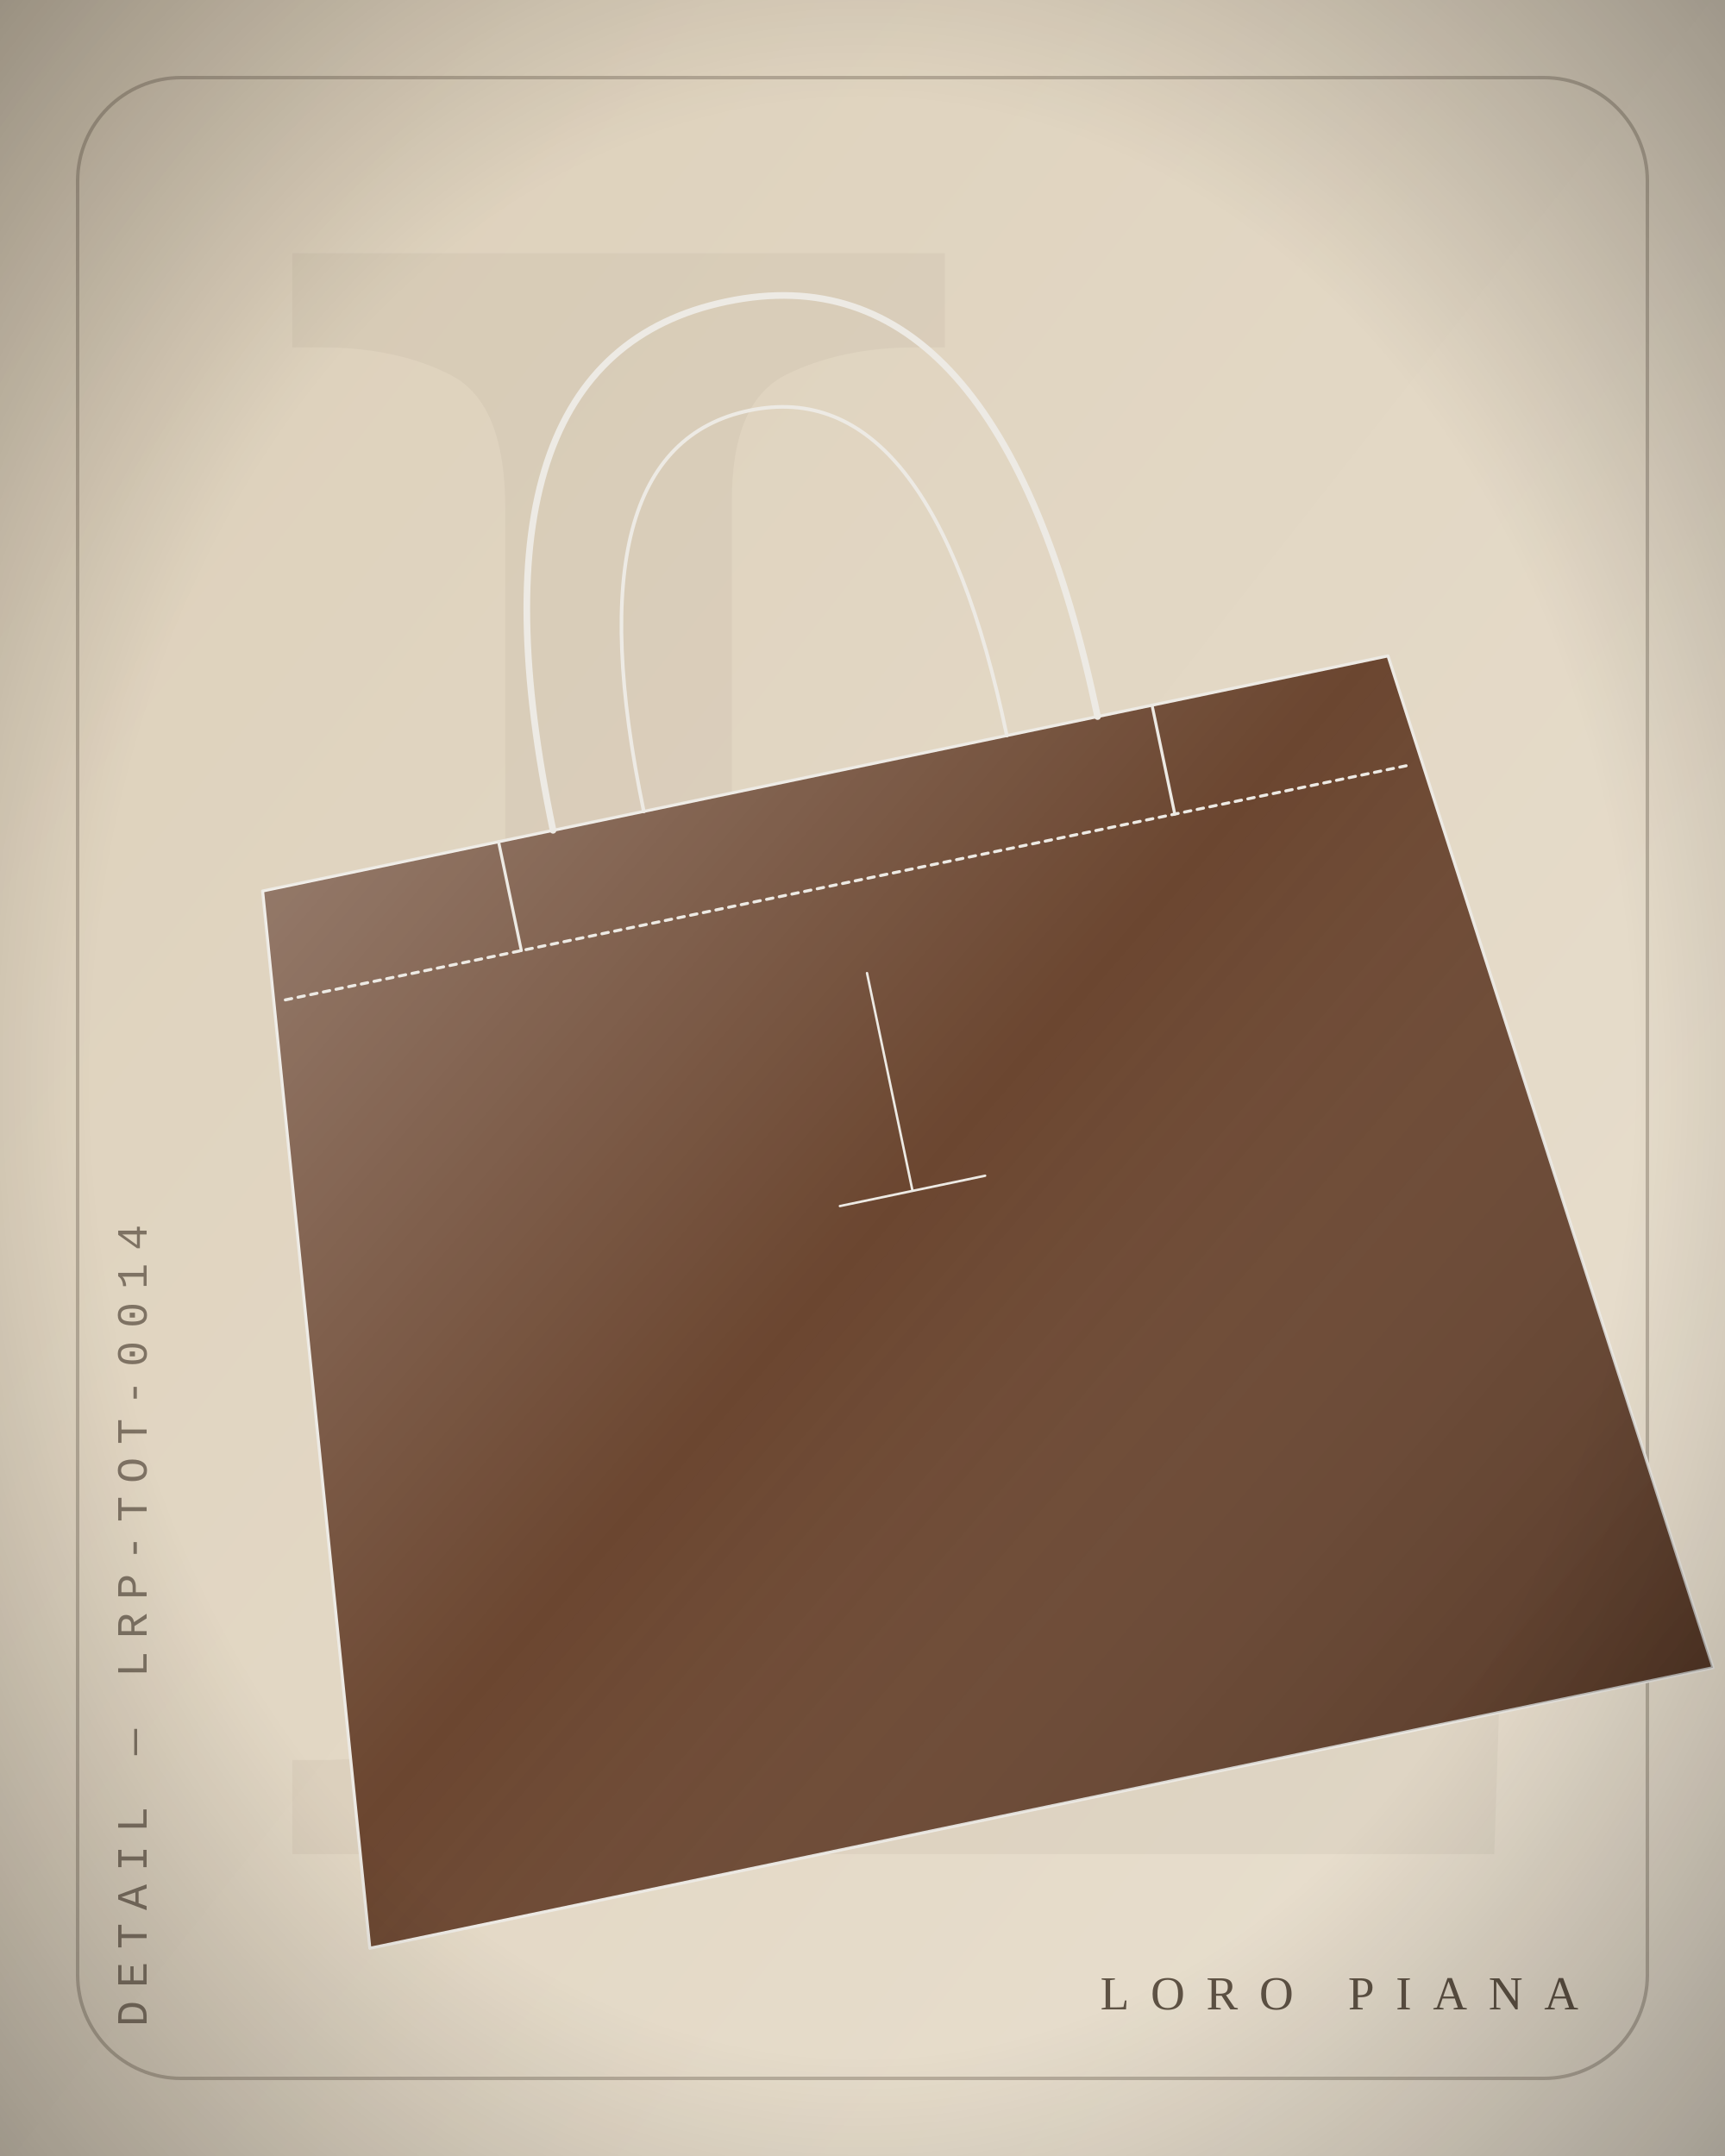
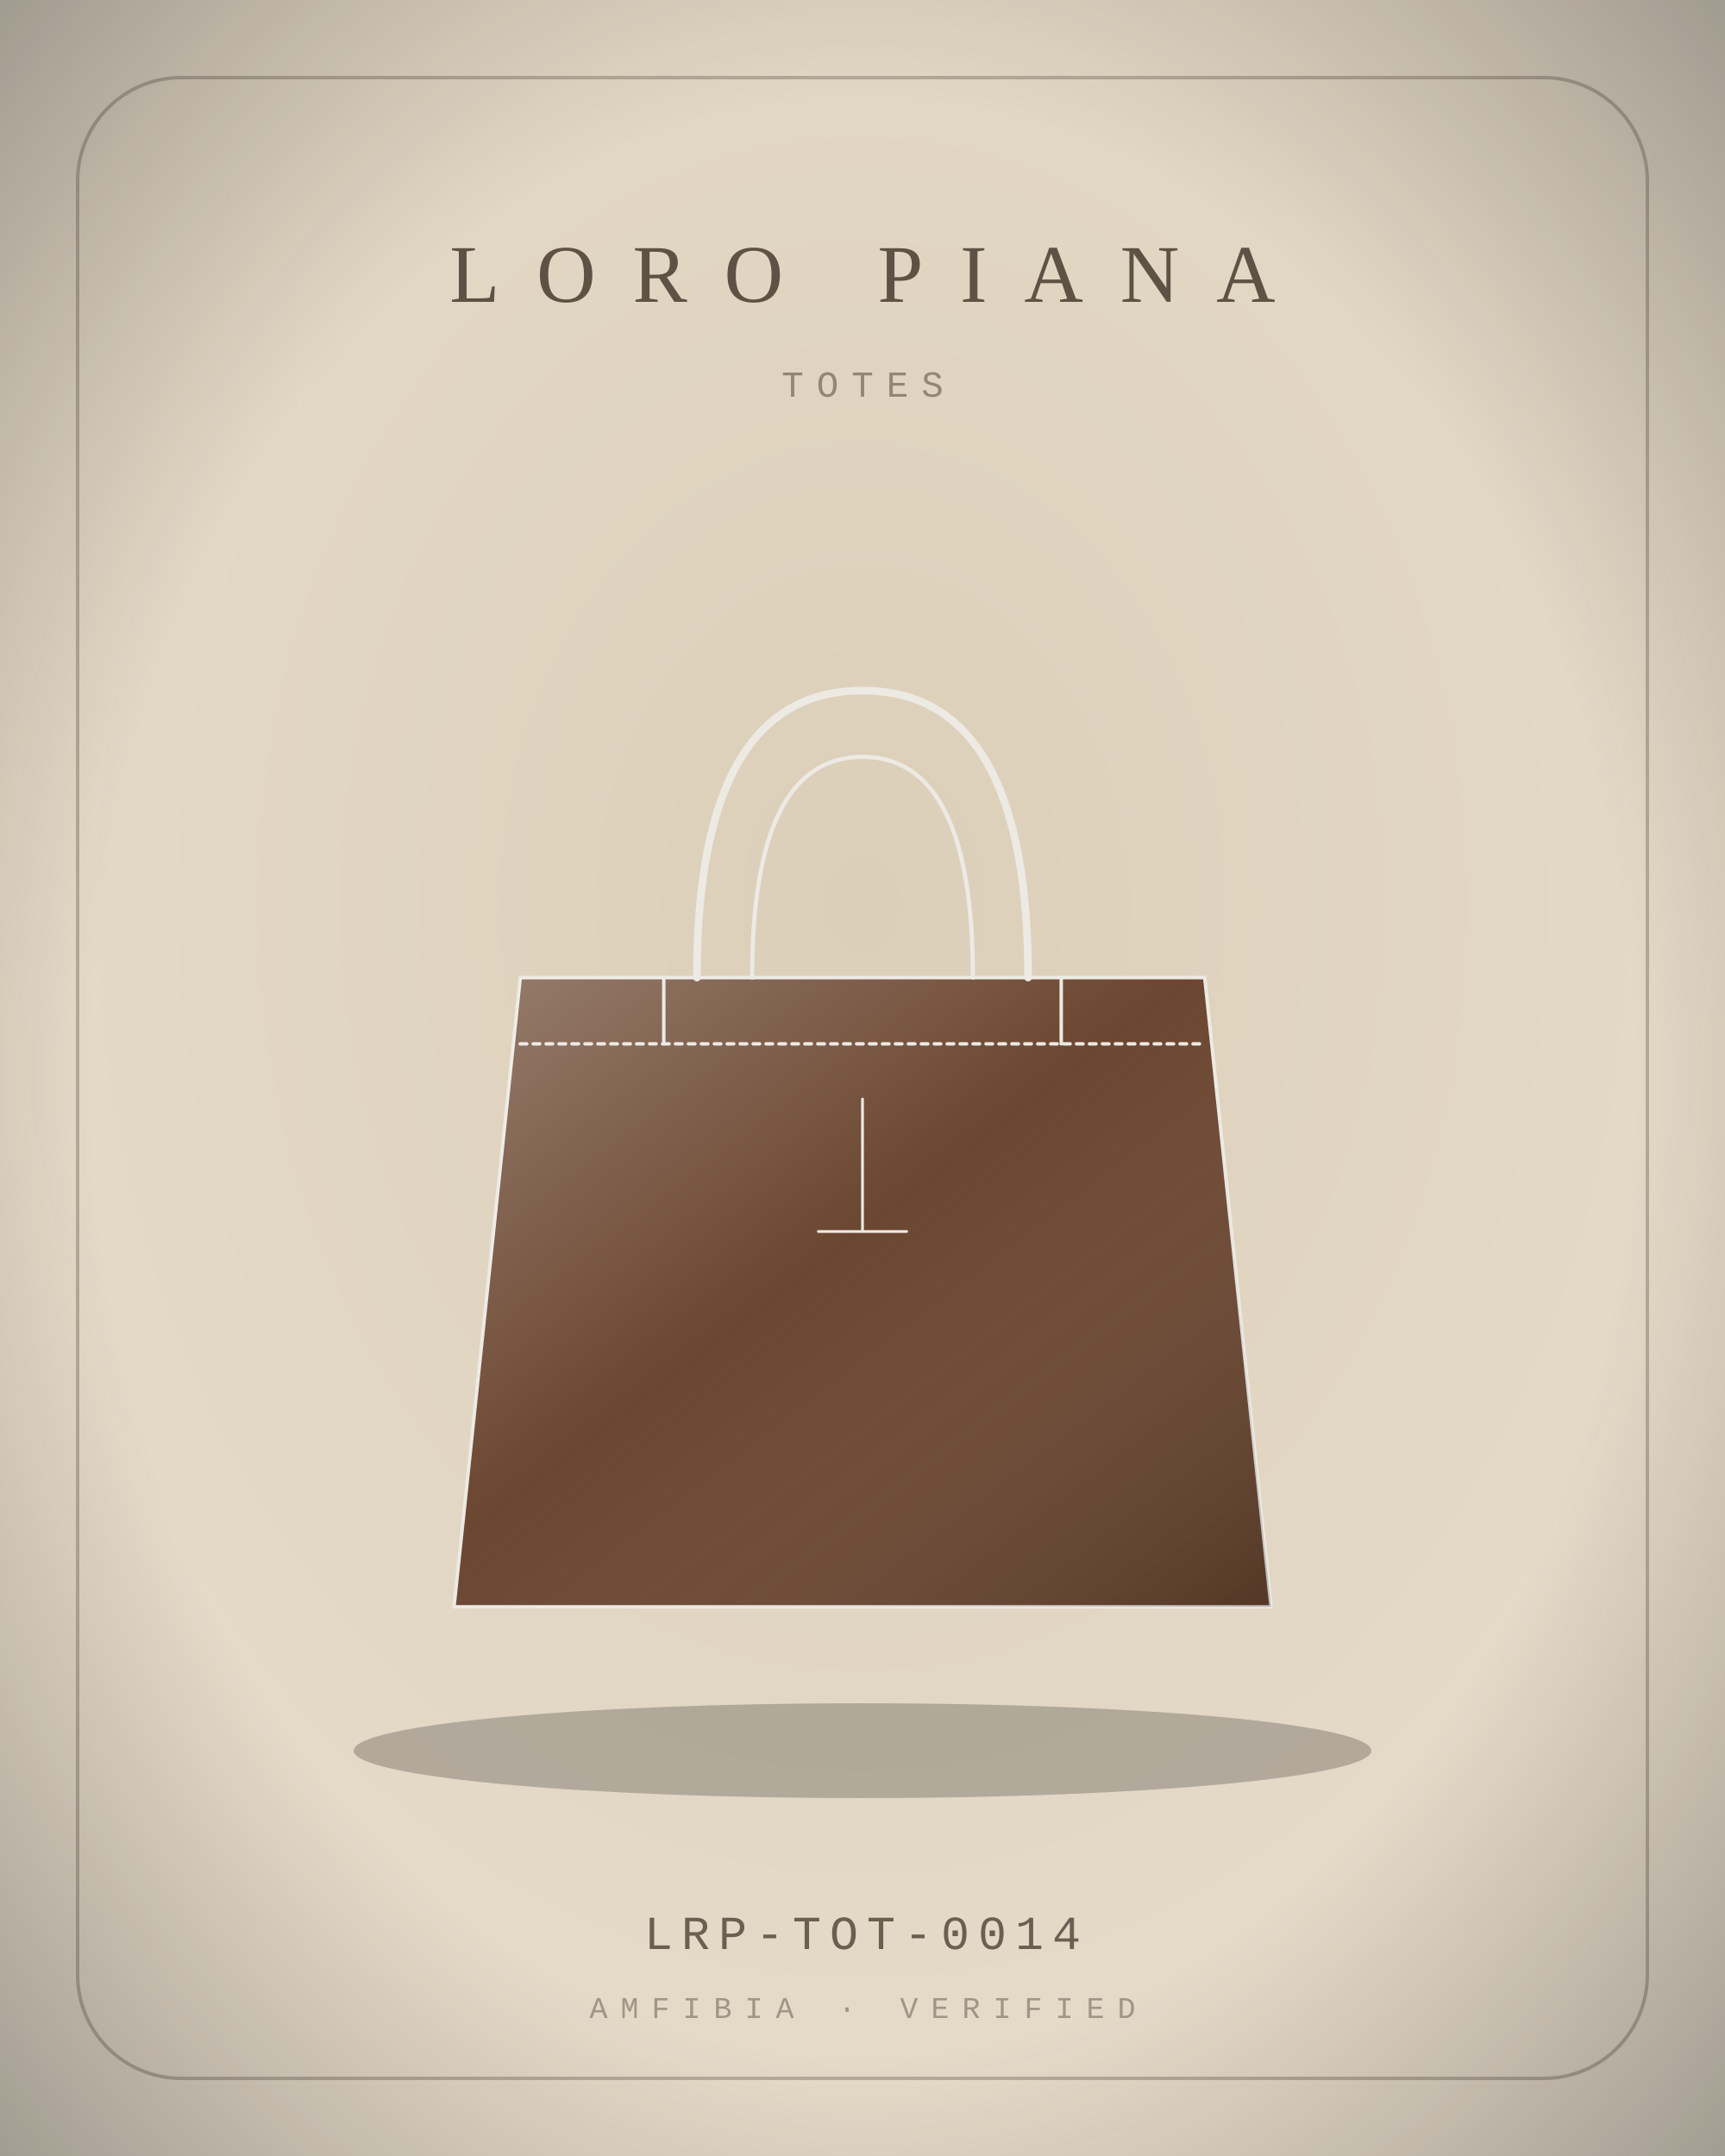
<svg xmlns="http://www.w3.org/2000/svg" viewBox="0 0 400 500" width="800" height="1000">
  <defs>
    <radialGradient id="bg" cx="50%" cy="42%" r="80%">
      <stop offset="0" stop-color="#DCCFB9" />
      <stop offset="1" stop-color="#E9E0D0" />
    </radialGradient>
    <linearGradient id="bgd" x1="0" y1="0" x2="1" y2="1">
      <stop offset="0" stop-color="#DCCFB9" />
      <stop offset="1" stop-color="#E9E0D0" />
    </linearGradient>
    <linearGradient id="sheen" x1="0" y1="0" x2="1" y2="1">
      <stop offset="0" stop-color="#fff" stop-opacity=".30" />
      <stop offset=".45" stop-color="#fff" stop-opacity="0" />
      <stop offset="1" stop-color="#000" stop-opacity=".22" />
    </linearGradient>
    <linearGradient id="multi" x1="0" y1="0" x2="1" y2="1">
      <stop offset="0" stop-color="#B3122E" />
      <stop offset=".35" stop-color="#C9A227" />
      <stop offset=".7" stop-color="#2F5D46" />
      <stop offset="1" stop-color="#3557A0" />
    </linearGradient>
    <radialGradient id="vig" cx="50%" cy="50%" r="75%">
      <stop offset=".6" stop-color="#000" stop-opacity="0" />
      <stop offset="1" stop-color="#000" stop-opacity=".35" />
    </radialGradient>
  </defs>
-   <rect width="400" height="500" fill="url(#bgd)" />
-   <text x="210" y="430" text-anchor="middle" font-family="Georgia, serif" font-size="520" fill="#5E5244" opacity="0.06">L</text>
+   <rect width="400" height="500" fill="url(#bg)" />
  <rect x="18" y="18" width="364" height="464" rx="24" fill="none" stroke="#5E5244" stroke-width="0.8" opacity="0.35" />
-   <g transform="rotate(-11.8 200 250) translate(-9 20) scale(2.15)">
-     <path d="M38 74 L162 74 L174 188 L26 188 Z" fill="#6B4630" stroke="#EDEAE4" stroke-width="1.4" stroke-linejoin="round" stroke-linecap="round" vector-effect="non-scaling-stroke" />
+   <ellipse cx="200" cy="406" rx="118" ry="11" fill="#000" opacity="0.22" />
+   <g transform="translate(72 132) scale(1.28)">
+     <path d="M38 74 L162 74 L174 188 L26 188 Z" fill="#6B4630" stroke="#EDEAE4" stroke-width="1.6" stroke-linejoin="round" stroke-linecap="round" vector-effect="non-scaling-stroke" />
    <path d="M38 74 L162 74 L174 188 L26 188 Z" fill="url(#sheen)" stroke="none" />
-     <path d="M70 74 Q70 22 100 22 Q130 22 130 74" fill="none" stroke="#EDEAE4" stroke-width="3.08" stroke-linejoin="round" stroke-linecap="round" vector-effect="non-scaling-stroke" />
-     <path d="M80 74 Q80 34 100 34 Q120 34 120 74" fill="none" stroke="#EDEAE4" stroke-width="1.68" stroke-linejoin="round" stroke-linecap="round" vector-effect="non-scaling-stroke" />
-     <path d="M38 86 L162 86" fill="none" stroke="#EDEAE4" stroke-width="1.4" stroke-dasharray="3 3" stroke-linejoin="round" stroke-linecap="round" vector-effect="non-scaling-stroke" />
-     <path d="M64 74 L64 86 M136 74 L136 86" fill="none" stroke="#EDEAE4" stroke-width="1.4" stroke-linejoin="round" stroke-linecap="round" vector-effect="non-scaling-stroke" />
-     <path d="M100 96 L100 120 M92 120 L108 120" fill="none" stroke="#EDEAE4" stroke-width="1.12" stroke-linejoin="round" stroke-linecap="round" vector-effect="non-scaling-stroke" />
-   </g>
-   <g transform="translate(34 470) rotate(-90)">
-     <text x="0" y="0" text-anchor="start" font-family="'Courier New', Courier, monospace" font-size="10" letter-spacing="3" fill="#5E5244" opacity="0.75">DETAIL — LRP-TOT-0014</text>
+     <path d="M70 74 Q70 22 100 22 Q130 22 130 74" fill="none" stroke="#EDEAE4" stroke-width="3.52" stroke-linejoin="round" stroke-linecap="round" vector-effect="non-scaling-stroke" />
+     <path d="M80 74 Q80 34 100 34 Q120 34 120 74" fill="none" stroke="#EDEAE4" stroke-width="1.92" stroke-linejoin="round" stroke-linecap="round" vector-effect="non-scaling-stroke" />
+     <path d="M38 86 L162 86" fill="none" stroke="#EDEAE4" stroke-width="1.6" stroke-dasharray="3 3" stroke-linejoin="round" stroke-linecap="round" vector-effect="non-scaling-stroke" />
+     <path d="M64 74 L64 86 M136 74 L136 86" fill="none" stroke="#EDEAE4" stroke-width="1.6" stroke-linejoin="round" stroke-linecap="round" vector-effect="non-scaling-stroke" />
+     <path d="M100 96 L100 120 M92 120 L108 120" fill="none" stroke="#EDEAE4" stroke-width="1.28" stroke-linejoin="round" stroke-linecap="round" vector-effect="non-scaling-stroke" />
  </g>
  <g>
-     <text x="366" y="466" text-anchor="end" font-size="11" fill="#5E5244" font-family="Georgia, 'Times New Roman', serif" font-weight="400" letter-spacing="4.95">LORO PIANA</text>
+     <text x="200" y="70" text-anchor="middle" font-size="19" fill="#5E5244" font-family="Georgia, 'Times New Roman', serif" font-weight="400" letter-spacing="8.55">LORO PIANA</text>
  </g>
+   <text x="200" y="92" text-anchor="middle" font-family="'Courier New', Courier, monospace" font-size="8.5" letter-spacing="3" fill="#5E5244" opacity="0.6">TOTES</text>
+   <text x="200" y="452" text-anchor="middle" font-family="'Courier New', Courier, monospace" font-size="11" letter-spacing="2" fill="#5E5244" opacity="0.9">LRP-TOT-0014</text>
+   <text x="200" y="468" text-anchor="middle" font-family="'Courier New', Courier, monospace" font-size="7" letter-spacing="3" fill="#5E5244" opacity="0.5">AMFIBIA · VERIFIED</text>
  <rect width="400" height="500" fill="url(#vig)" />
</svg>
